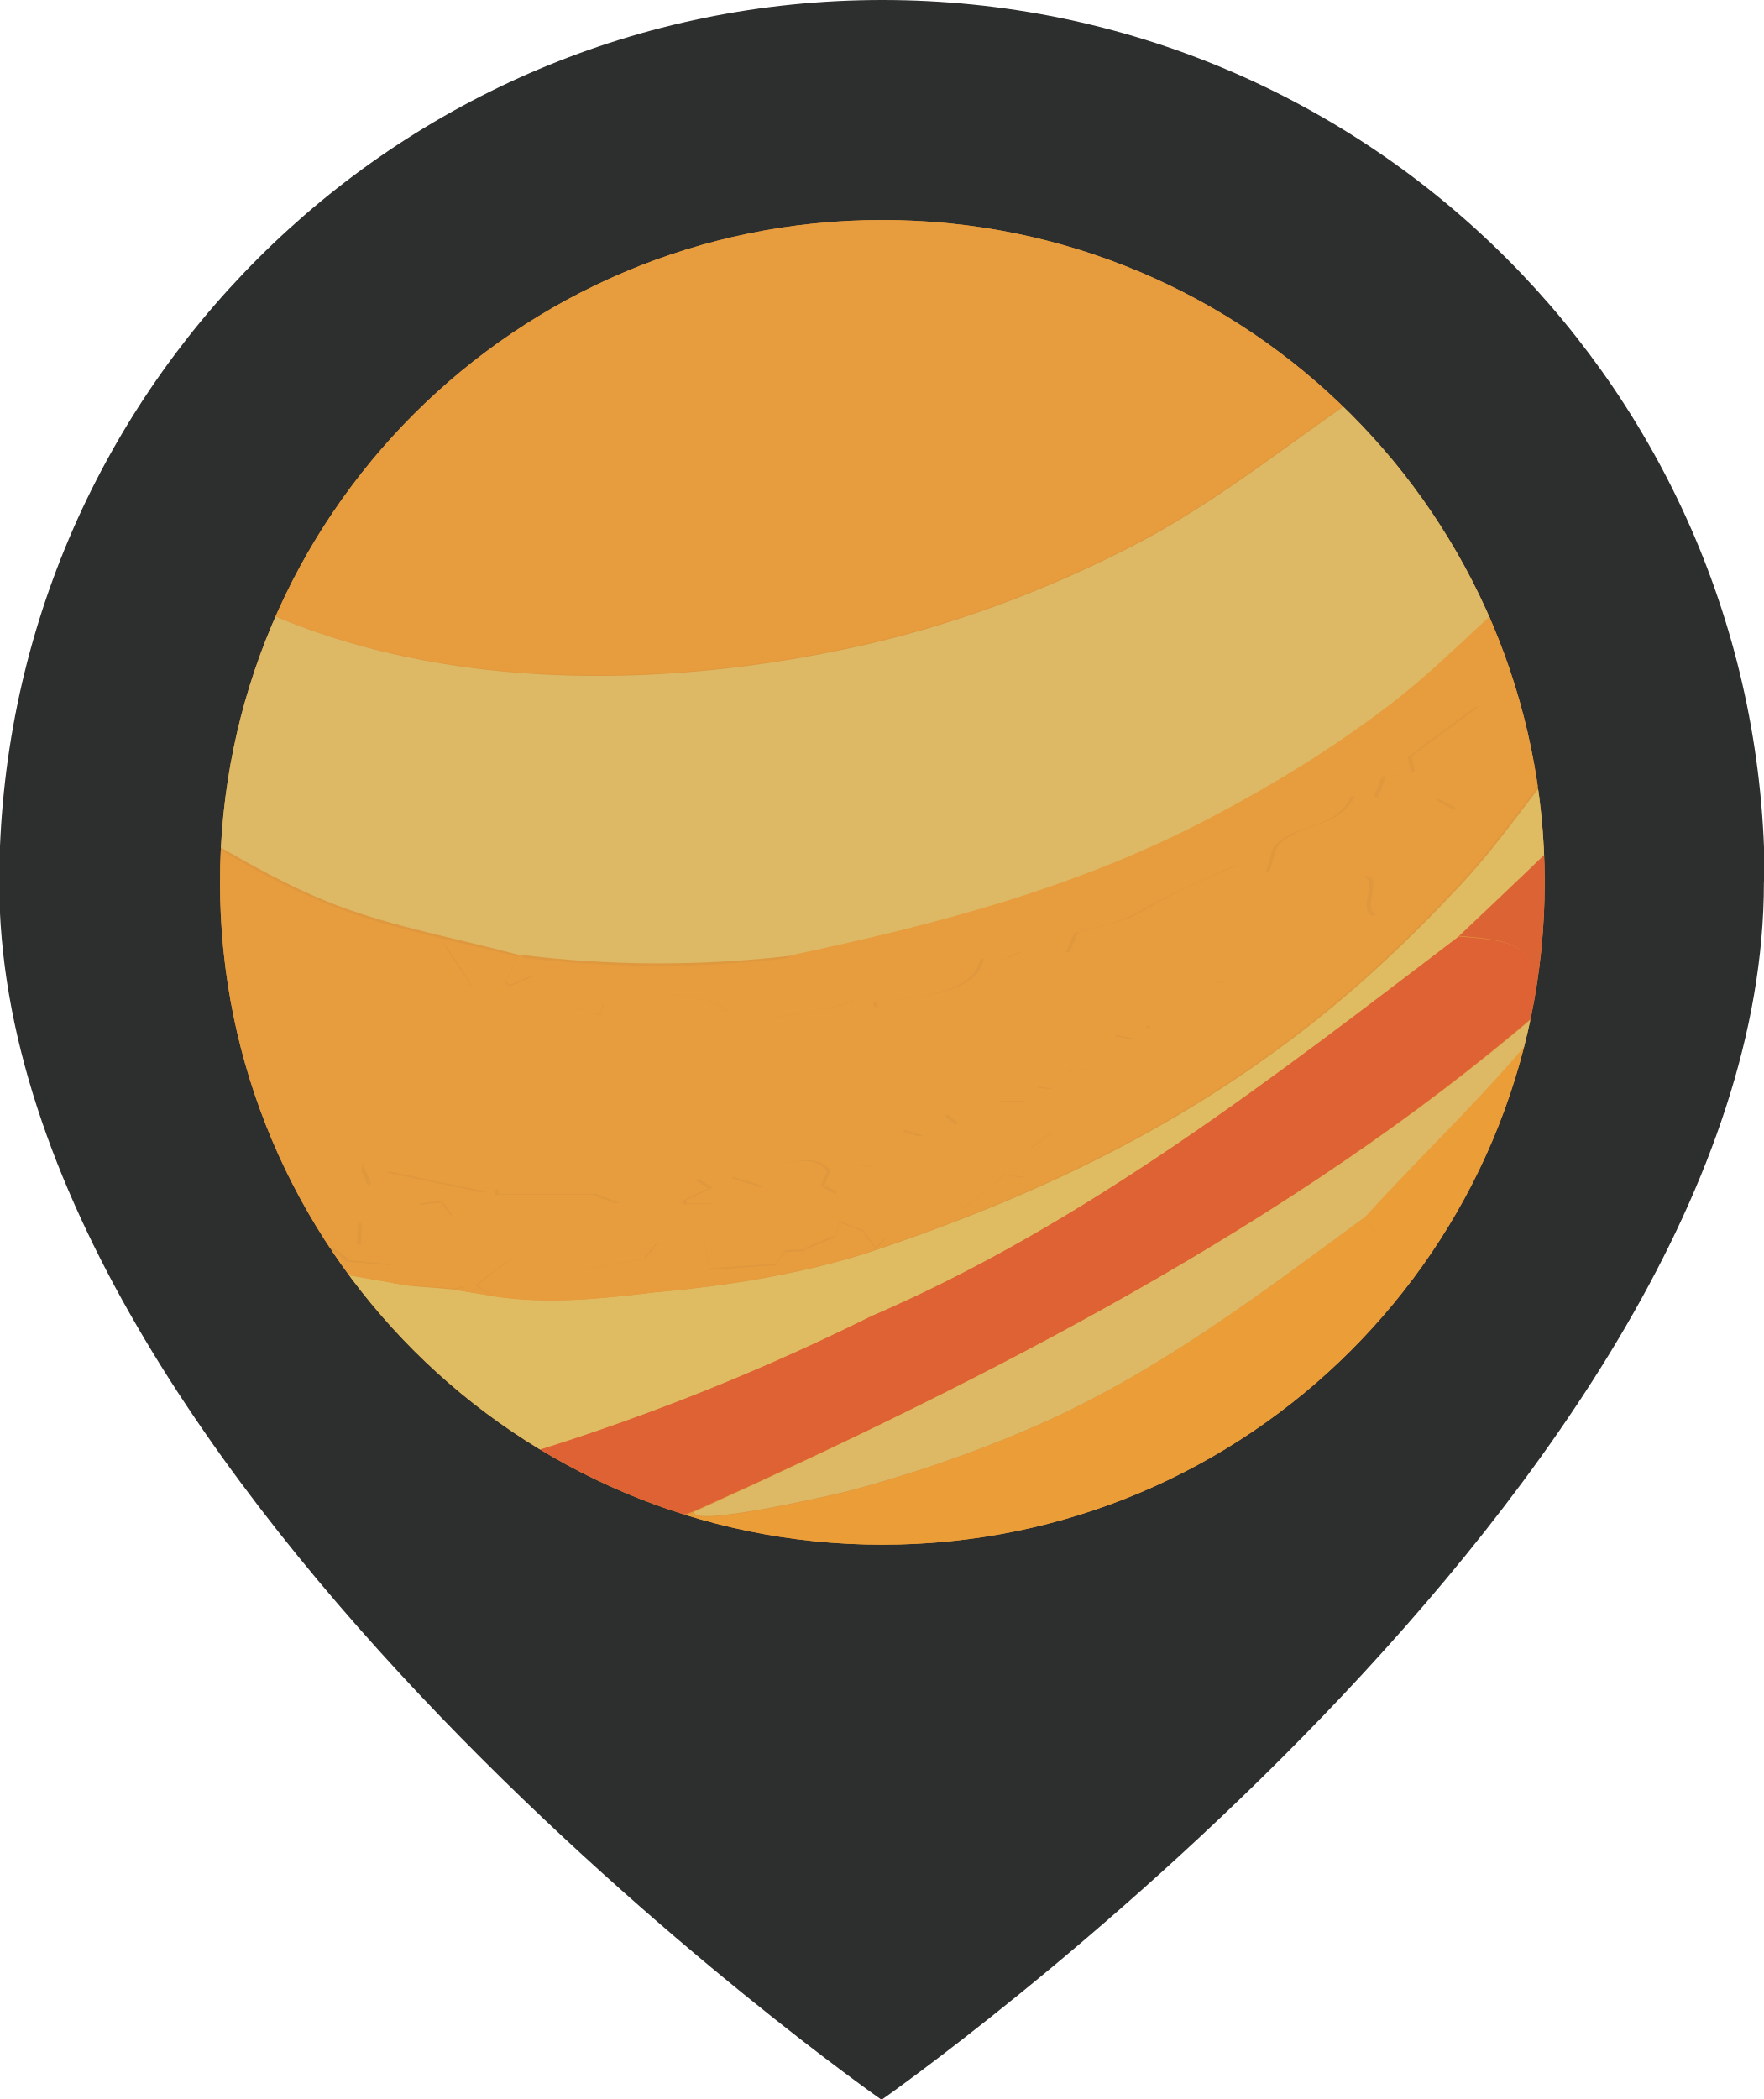
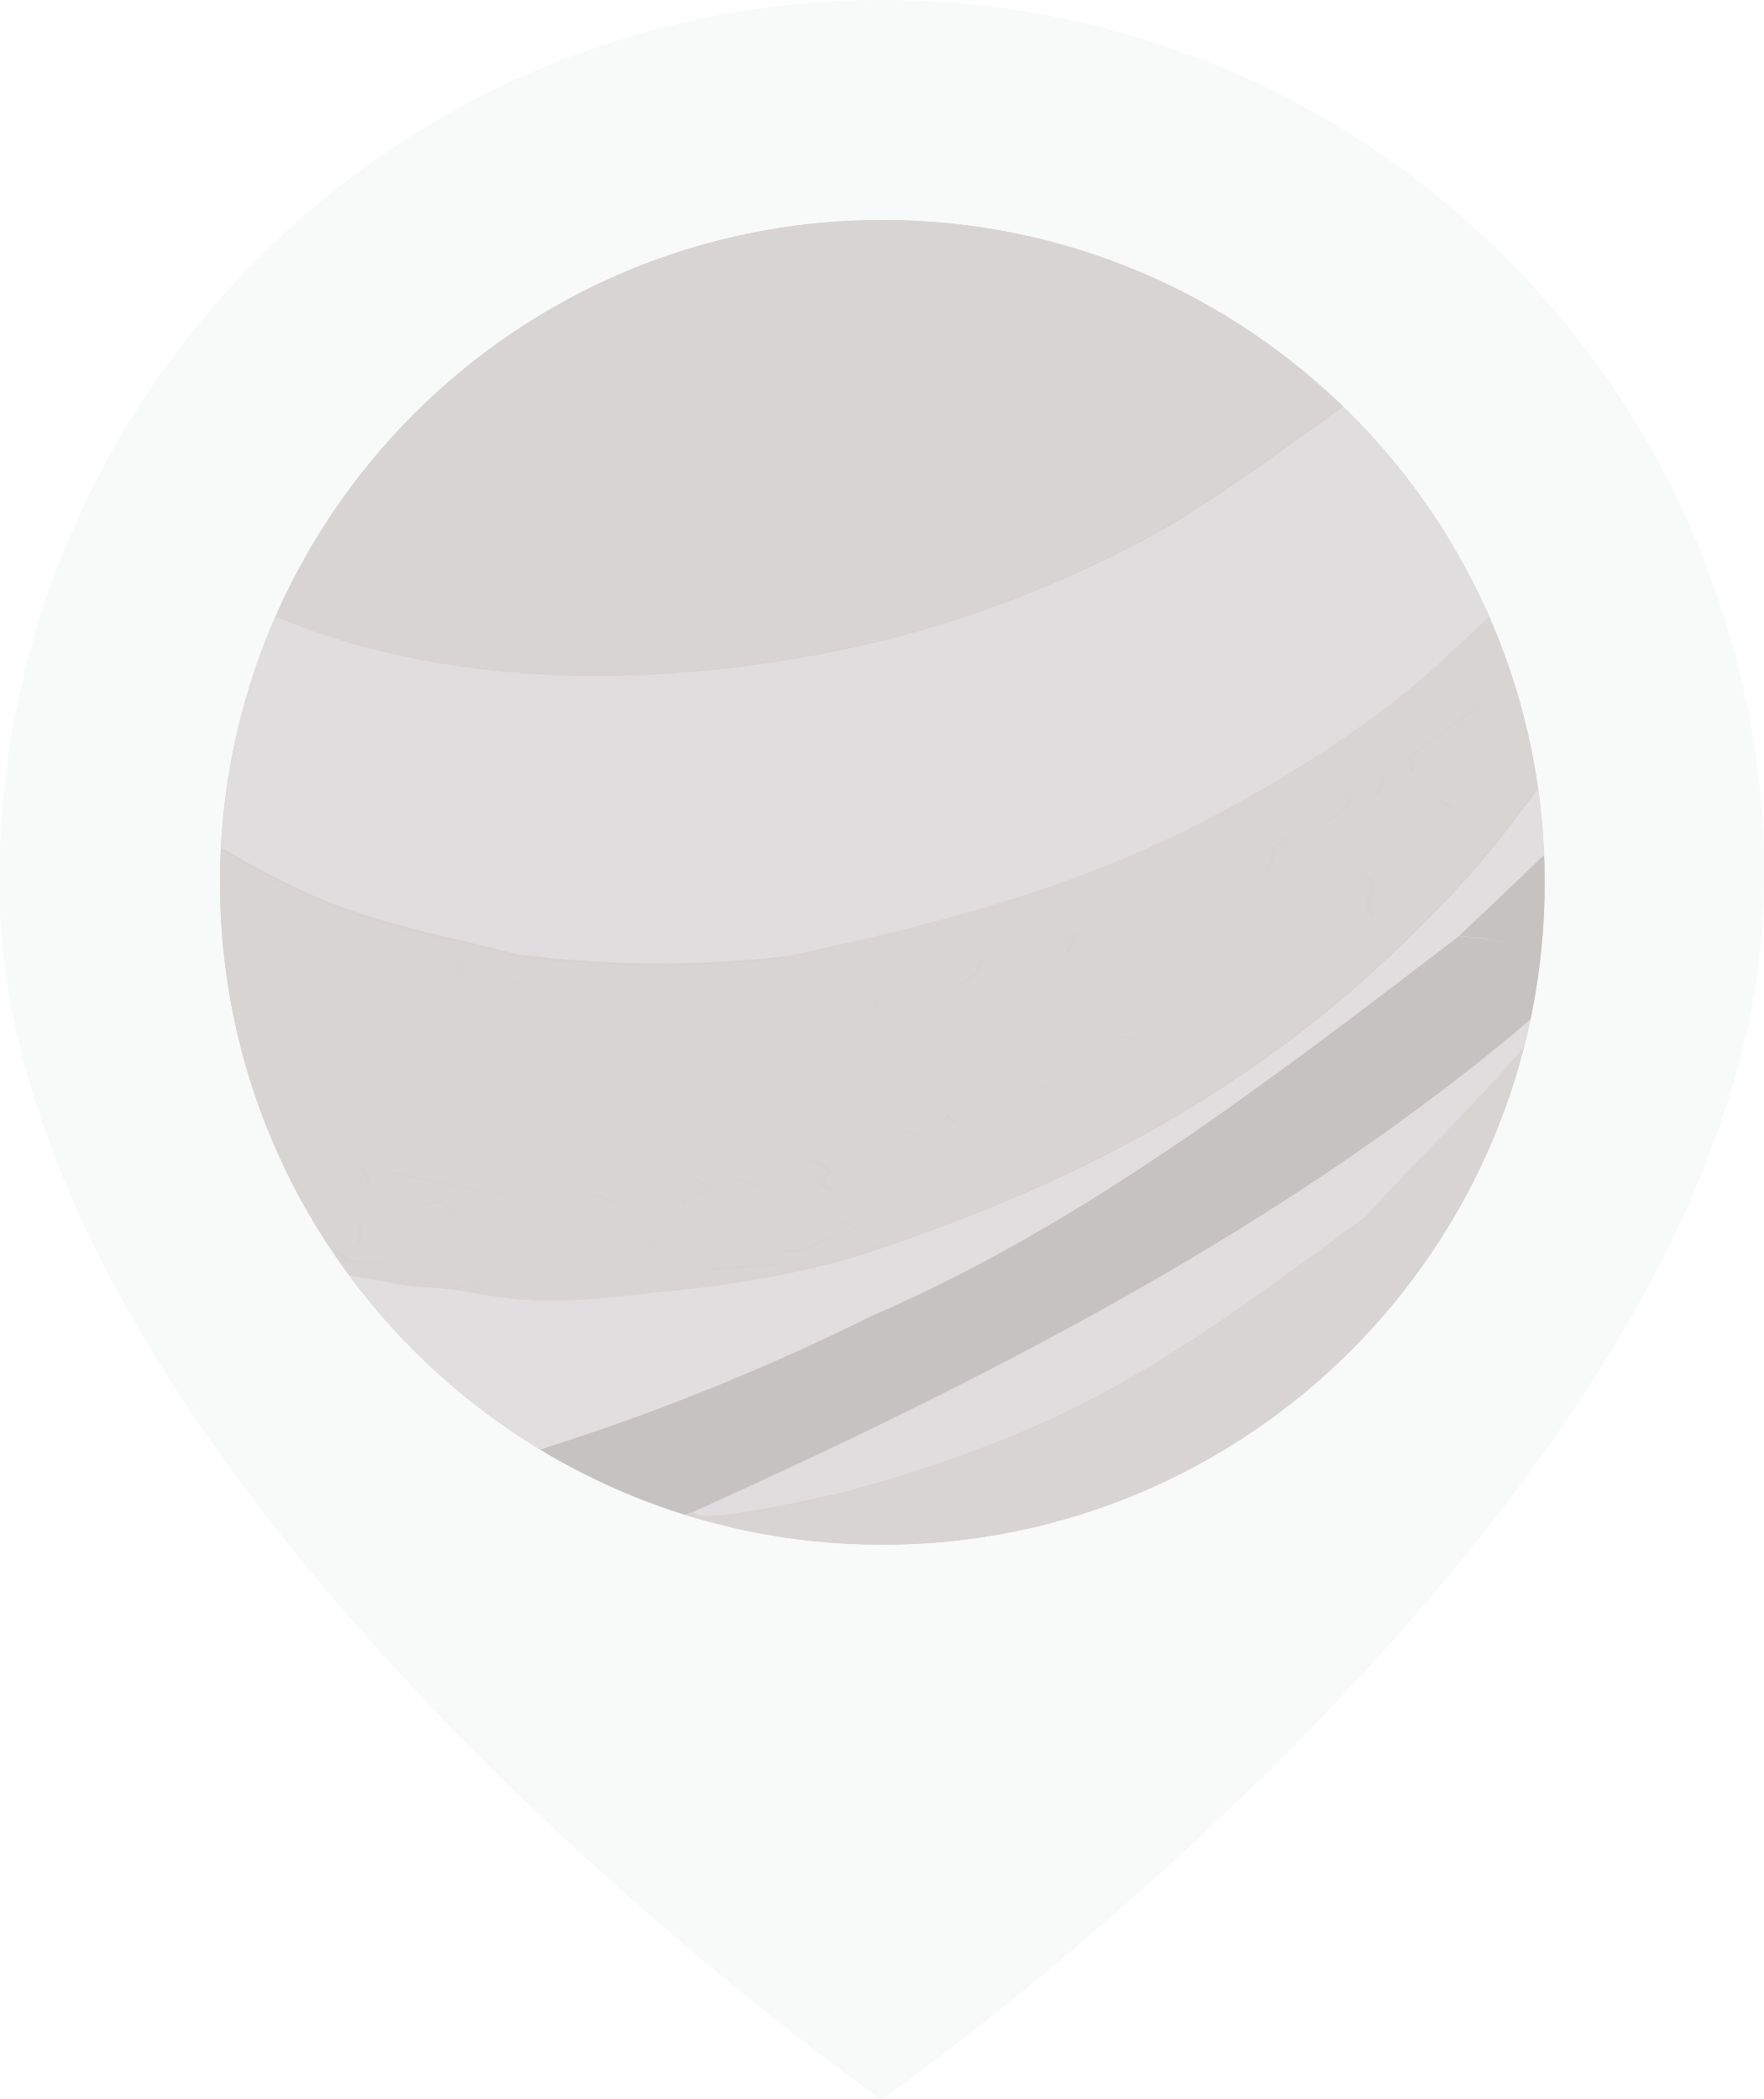
<svg xmlns="http://www.w3.org/2000/svg" id="_레이어_2" data-name="레이어 2" viewBox="0 0 22.53 26.81">
  <defs>
    <style>
      .cls-1 {
        clip-path: url(#clippath);
      }

      .cls-2 {
-         fill: #eb9d38;
+         fill: #f8f9f9;
      }

      .cls-3 {
-         fill: #e79c3d;
+         fill: #969494;
      }

      .cls-4 {
-         fill: #df983e;
+         fill: #e0dede;
      }

      .cls-5 {
-         fill: #de6233;
+         fill: #d7d4d3;
      }

      .cls-6 {
-         fill: #dfbc61;
+         fill: #c5c2c1;
      }

      .cls-7 {
-         fill: #dc6434;
+         fill: #dfdddd;
      }

      .cls-8 {
-         fill: #ddb965;
-       }
- 
-       .cls-9 {
-         fill: #11253a;
-       }
- 
-       .cls-10 {
-         fill: #2d2e2e;
+         fill: #d5d2d1;
      }
    </style>
    <clipPath id="clippath">
-       <circle class="cls-4" cx="11.27" cy="11.27" r="8.46" />
+       <circle class="cls-8" cx="11.27" cy="11.27" r="8.46" />
    </clipPath>
  </defs>
  <g id="_레이어_1-2" data-name="레이어 1">
    <g>
-       <path class="cls-10" d="m22.53,11.27c0,7.67-11.27,15.55-11.27,15.55,0,0-11.27-7.87-11.27-15.55C0,5.04,5.04,0,11.27,0s11.27,5.04,11.27,11.27Z" />
+       <path class="cls-2" d="m22.53,11.27c0,7.67-11.27,15.55-11.27,15.55,0,0-11.27-7.87-11.27-15.55C0,5.04,5.04,0,11.27,0s11.27,5.04,11.27,11.27Z" />
      <g>
-         <circle class="cls-4" cx="11.27" cy="11.27" r="8.46" />
+         <circle class="cls-8" cx="11.27" cy="11.27" r="8.46" />
        <g class="cls-1">
-           <path class="cls-3" d="m12.06,1.94c.32.04.65.08.97.13,0,0,0,.02-.01.03.3.06.6.12.9.19.03.02.07.04.1.05.54.25,1.07.5,1.61.74.21.1.43.18.64.27.56.44,1.11.88,1.67,1.31-1.15.71-2.16,1.6-3.36,2.24-1.19.63-2.51,1.12-3.83,1.39-2.59.54-5.6.52-7.98-.78.42-.94.96-1.81,1.67-2.56.22-.23.44-.45.66-.67.93-.66,1.81-1.34,2.88-1.74,1-.38,2.03-.54,3.09-.62.33,0,.65.01.98.02Z" />
-           <path class="cls-7" d="m16.27,3.35c-.21-.09-.43-.18-.64-.27-.54-.25-1.07-.5-1.61-.74.15-.03.3-.07.44-.1,1.63-.57,3.26-1.03,4.94-1.42.11-.02.23-.03.34-.05.29-.04.59-.07.88-.11.24-.02.49-.03.73-.05.44,0,.89,0,1.33,0l.34.05s.1,0,.15,0c.19.02.39.05.58.07.07,0,.14,0,.18,0,.18.07.34.12.5.18.34.16.69.32,1.04.49.65.72,1.13,1.47,1.03,2.48-.1,1.02-.68,1.97-1.09,2.89-.28.41-.55.82-.83,1.22-.23.29-.46.59-.69.88-.1.11-.19.22-.29.33-.85.85-1.7,1.7-2.55,2.55-.16.16-.33.33-.49.49-.13.08-.26.14-.39.23-.17.11-.32.24-.49.36-.1-.8-.31-.81-1.08-.88.56-.53,1.12-1.06,1.67-1.6.11-.11.17-.27.25-.4.52-.25.91-.89,1.26-1.35.39-.52.74-1.07,1.01-1.67.4-.88.72-1.96.18-2.86-.59-1-1.91-1.26-2.98-1.29-.68-.02-1.37.05-2.04.15-.53.08-1.24.11-1.69.4Z" />
-           <path class="cls-5" d="m18.61,11.96c.77.06.98.08,1.08.88-.02.03-.03.07-.05.1-3.14,2.7-7.02,4.67-10.77,6.36-.35.13-.7.25-1.04.38-.06.02-.09.1-.14.15-.13.03-.26.07-.4.1-.23.08-.45.17-.68.25-.08.03-.16.06-.25.09-.11.04-.23.07-.34.11-.08.03-.16.06-.25.09-.11.04-.23.07-.34.11l-1.03.29c-.15.04-.29.07-.44.11-.12.03-.24.06-.35.08-.45.09-.89.18-1.34.26-.13.02-.27.02-.41.04-.31.02-.46-.52-.55-.76-.16-.43-.17-.75.22-1.06.3-.03.85.01,1.11-.13.51-.07,1.03-.12,1.54-.22.57-.11,1.13-.26,1.69-.39,1.8-.49,3.57-1.17,5.24-2,2.74-1.18,5.14-3.05,7.49-4.84Z" />
-           <path class="cls-2" d="m20.56,12.26c-.13.08-.26.14-.39.23-.17.11-.32.24-.49.36-.02.03-.03.07-.05.1.04.02.09.04.13.06-.72.92-1.55,1.68-2.33,2.54.07.1.14.2.2.3.13.19.27.36.43.54-.16-.17-.3-.35-.43-.54-.07-.1-.13-.19-.2-.3-1.39,1.02-2.71,2.03-4.3,2.71-.74.32-1.51.58-2.29.79-.24.06-2.03.47-1.98.27-.35.13-.7.25-1.04.38-.06.02-.09.1-.14.15.02.02.04.03.05.05.11.05.23.1.34.16.28.08.56.15.83.23.08.02.16.04.24.06.21.05.42.1.64.14.28.03.55.07.83.1.19.01.38.05.57.04.37-.02.73-.06,1.09-.09l.48-.06c.15-.03.3-.06.45-.08l2.04-.7c.22-.11.43-.22.65-.33.19-.12.38-.24.57-.36.59-.51,1.18-1.01,1.77-1.52,0,0,0,0,0,0,.24-.32.47-.64.71-.97.45-.61.78-1.29,1.06-2,.03-.07.06-.15.1-.22.03-.09.06-.19.09-.28.12-.47.24-.95.36-1.42,0-.11,0-.22,0-.33Z" />
-           <path class="cls-9" d="m21.05,11.76c.85-.85,1.7-1.7,2.55-2.55.03.08.06.16.09.24.13-.01.24-.02.35-.03.02.02.03.04.05.05-.24.31-.56.56-.87.81-.41.34-.73.69-1.07,1.09,0,0,0,0,0,0-.31.36-.62.72-.93,1.08-.31-.06,0-.4.07-.52-.1-.07-.17-.12-.24-.17Z" />
-           <path class="cls-9" d="m16.49,19c.59-.51,1.18-1.01,1.77-1.52.09.17.18.34.26.49-.23.41-.75.53-.88,1.02-.05-.03-.1-.07-.13-.09-.11.05-.21.09-.37.15-.05.14-.13.33-.2.52-.02,0-.05,0-.07,0-.11-.24-.19-.39-.38-.57Z" />
-           <path class="cls-9" d="m18.97,16.52c.45-.62.78-1.29,1.06-2,.03-.07.06-.15.1-.22.08.1.16.19.24.3-.15.11-.25.19-.36.28.06.09.11.15.17.23-.12.06-.24.12-.35.18.03.11.05.2.07.29-.09.04-.15.08-.21.11.02.1.04.19.06.29-.09.04-.16.06-.24.09.04.07.07.13.1.2.06-.02.11-.04.16-.05,0,.02.02.04.02.06-.23.11-.47.21-.73.33.03.06.08.14.14.24.07-.08.12-.12.16-.17.02.01.05.03.07.04-.06.11-.11.22-.16.32-.1-.01-.17-.02-.27-.03v.32s-.02,0-.03-.01c-.26.54-.3.57-.7.17.24-.32.47-.64.71-.97Z" />
-           <path class="cls-9" d="m24.44,10.5c-.18.24-.65.58-.62.91-.1.01-.19.02-.27.03-.43.52-.93.92-1.39,1.4-.34.36-.25,1.14-.6,1.37-.13-.75.3-1.59,1.01-1.94,0-.05,0-.1,0-.14.63-.53,1.19-1.22,1.89-1.64Z" />
-           <path class="cls-9" d="m20.21,14.01c.12-.47.24-.95.36-1.42.07.21.16.41.24.62-.13.14-.22.24-.32.35,0,.06,0,.13-.01.2.05.06.1.11.16.18-.03.06-.05.12-.08.19-.13-.04-.23-.08-.34-.11Z" />
-           <path class="cls-9" d="m21.55,14.21s.06.04.08.05c-.06.21-.12.42-.18.63-.04,0-.08,0-.11.01.01-.25-.12-.55.21-.7Z" />
-           <path class="cls-9" d="m21.35,15c0,.3-.18.53-.29.78-.15-.19.1-.66.29-.78Z" />
-           <path class="cls-8" d="m2.22,9.19c.19-.56.37-1.11.56-1.67,2.38,1.3,5.39,1.32,7.98.78,1.32-.27,2.64-.76,3.83-1.39,1.2-.64,2.21-1.53,3.36-2.24.06.05.12.1.18.16.69.72,1.22,1.54,1.64,2.43-.69.58-1.29,1.24-2.02,1.78-.7.53-1.45.99-2.23,1.4-1.71.9-3.48,1.36-5.36,1.76-1.16.14-2.32.14-3.47,0-.02,0-.03,0-.05,0-.78-.21-1.57-.35-2.32-.63-.79-.3-1.5-.75-2.23-1.17.03-.23.05-.46.08-.69.02-.17.04-.35.07-.52Z" />
-           <path class="cls-9" d="m19.76,7.26c-.42-.89-.96-1.72-1.64-2.43-.06-.06-.12-.11-.18-.16-.56-.44-1.11-.88-1.67-1.31.46-.29,1.16-.32,1.69-.4.67-.11,1.36-.17,2.04-.15,1.07.03,2.39.29,2.98,1.29.53.9.22,1.97-.18,2.86-.27.59-.62,1.15-1.01,1.67-.34.45-.74,1.1-1.26,1.35-.05-.26-.09-.52-.14-.78-.21-.64-.43-1.28-.64-1.91Z" />
-           <path class="cls-9" d="m2.66,19.41c-1.34.02-3.11-.02-3.85-1.35-.75-1.36.2-2.87.86-4.04.05-.07.11-.14.16-.21.56-.66,1.13-1.33,1.69-1.99.08.02.16.05.23.07.05.2-.07.47.27.47l.23,1.03c.15.76.42,1.47.8,2.15.09.16.19.33.28.49.02.04.03.09.06.13.67,1.04,1.47,1.95,2.5,2.65-.56.13-1.12.28-1.69.39-.51.1-1.02.15-1.54.22Z" />
-           <path class="cls-6" d="m20.39,9.17c-.62.67-1.1,1.45-1.72,2.12-.67.72-1.39,1.4-2.18,1.99-1.67,1.26-3.49,2.09-5.46,2.74-.88.27-1.78.41-2.69.49-.67.08-1.33.15-2.01.05-.18-.03-.36-.06-.54-.09-.2-.02-.39-.03-.59-.05-.44-.08-.88-.15-1.32-.24-.19-.04-.37-.1-.55-.15.02.04.03.09.06.13.67,1.04,1.47,1.95,2.5,2.65,1.8-.49,3.57-1.17,5.24-2,2.74-1.18,5.14-3.05,7.49-4.84.56-.53,1.12-1.06,1.67-1.6.11-.11.17-.27.25-.4-.05-.26-.09-.52-.14-.78Z" />
-           <path class="cls-8" d="m19.64,12.94s.09.04.13.06c-.72.92-1.55,1.68-2.33,2.54-1.39,1.02-2.71,2.03-4.3,2.71-.74.32-1.51.58-2.29.79-.24.06-2.03.47-1.98.27,3.74-1.7,7.63-3.67,10.77-6.36Z" />
-           <path class="cls-3" d="m6.33,16.56c-.18-.03-.36-.06-.54-.09.05,0,.09-.02.14-.03,0-.09.02-.17.03-.27-.1-.03-.19-.05-.24-.06-.23.08-.34.13-.51.31-.44-.08-.88-.15-1.32-.24-.19-.04-.37-.1-.55-.15-.09-.16-.19-.33-.28-.49.22.14.42.3.63.46.31-.12.54-.09.72.11.18.02.34.03.57.05-.15-.22-.26-.37-.4-.58-.01.16-.02.24-.02.32-.03,0-.06,0-.09,0,.03-.32.07-.65.11-1.03.05.12.08.18.12.28.1-.09.18-.15.21-.18.43.09.82.17,1.25.26.02,0,.09-.02.16-.03,0,.02,0,.04,0,.06h1.25c.07.03.16.06.29.11.3-.09.64-.19,1.02-.3.02.01.08.05.17.11-.14.06-.24.11-.34.16,0,.01,0,.02.01.04h.36c.09-.13.17-.24.23-.34.18.05.29.09.42.13,0-.1,0-.16.01-.22.41-.17.74-.16.82.02-.02.05-.05.11-.08.18.06.03.12.06.19.1.09-.12.18-.24.27-.36h.18c.14-.17.27-.31.38-.45.12.04.19.06.26.08.1-.1.19-.19.29-.28.05.04.1.08.15.13.17-.1.33-.19.52-.3h.35c.06-.07.11-.14.15-.18.1.01.16.02.2.02.07-.09.12-.16.16-.22.1-.01.18-.02.28-.03.04-.09.09-.18.14-.29.06-.04.14-.09.21-.14.08.02.16.03.25.05.05-.06.11-.12.16-.18,0,.01.01.03.02.04.22-.08.45-.17.65-.24.05-.12.09-.22.13-.32.09-.02.16-.03.21-.04.18-.12.33-.23.49-.33,0,0,.02.01.02.02.16-.14.32-.28.48-.42,0,0-.02-.02-.02-.03.09-.05.19-.11.28-.16-.06-.08-.1-.13-.15-.19.21-.07.4-.14.66-.23.26.02-.09.43.16.5.2-.26.39-.5.57-.75,0,0,0,0,.01.01.09-.15.17-.29.26-.44-.02-.09-.05-.19-.09-.32.1.05.17.09.28.15.05-.17.1-.32.15-.49.05-.02.11-.06.13-.07.1-.15.18-.27.28-.43-.08-.1-.17-.21-.28-.34-.31.23-.59.43-.88.65.01.05.03.11.04.2-.12.02-.25.04-.37.05-.04.09-.07.17-.1.27-.1,0-.2-.01-.29-.02-.2.44-.74.33-1,.66-.03.11-.06.22-.1.33-.13-.04-.23-.07-.38-.11-.39.18-.79.34-1.17.56-.32.19-.55.21-.89.31-.04.09-.07.18-.11.25-.15.02-.28.04-.43.06-.05-.02-.11-.05-.16-.07-.21.1-.28.12-.5.08-.08.51-.97.48-1.36.57,0,.02,0,.04,0,.07-.09-.03-.18-.07-.27-.1-.36.15-.8.17-1.18.25-.07-.05-.14-.1-.22-.16.07-.29.38-.16.53-.31-.02-.06-.04-.13-.08-.24.05-.04.11-.08.17-.12,1.88-.4,3.65-.86,5.36-1.76.78-.41,1.53-.87,2.23-1.4.72-.54,1.32-1.21,2.02-1.78.21.64.43,1.28.64,1.91-.62.67-1.1,1.45-1.72,2.12-.67.72-1.39,1.4-2.18,1.99-1.67,1.26-3.49,2.09-5.46,2.74-.88.27-1.78.41-2.69.49.09-.03.18-.05.27-.08.09-.18.18-.36.27-.54h-.48c-.06.08-.12.15-.15.19-.3.05-.58.1-.76.13-.37-.04-.65-.06-.99-.1-.11.09-.25.19-.4.31.12.07.18.1.24.14Zm4.98-.75c-.23-.36-.5-.56-.89-.29-.02.07-.04.13-.06.21-.12-.04-.22-.07-.34-.1-.04.08-.07.15-.1.22-.06-.04-.11-.08-.16-.11-.08.05-.14.1-.21.15-.18-.01-.36-.02-.56-.04.03.14.05.24.07.37.29-.02.57-.04.85-.06.04-.06.08-.12.12-.17.09,0,.17,0,.25-.01,0,0,0-.02,0-.02.12-.05.25-.1.39-.16,0-.04.03-.11.05-.19.12.05.22.08.3.12.06.08.1.14.16.22.06-.05.1-.09.13-.12Zm1-.37c.17-.14.33-.28.52-.43.04,0,.11.02.23.03.04-.13.07-.26.11-.37.08-.06.15-.12.27-.21-.31-.05-1.21.57-1.25.8.02.04.06.08.12.18Zm-6.55.08c.04-.1.07-.19.1-.27-.26-.07-.37-.05-.5.14.09-.01.17-.02.28-.03.03.04.07.1.12.17Z" />
-           <path class="cls-3" d="m10.15,12.21c-.06.04-.12.08-.17.12.04.12.06.18.08.24-.14.15-.45.03-.53.31.08.06.15.11.22.16h-.93c-.19.09-.4.26-.65.08-1.13.06-2.21-.27-3.3-.53,0,.02,0,.03-.01.05-.28-.15-.57-.31-.85-.46v.06c-.35-.08-.69-.16-1.03-.24-.07.05-.17.12-.3.22-.1-.28-.18-.51-.27-.78-.13-.06-.28-.12-.44-.19.03-.28.06-.55.09-.83.73.42,1.44.87,2.23,1.17.75.29,1.55.43,2.32.63-.05.11-.11.22-.16.34.02.01.04.02.06.04.09-.04.19-.08.3-.13-.06-.1-.1-.17-.15-.24,1.16.14,2.32.14,3.47,0Zm-.85.7c-.34-.27-1.01-.26-1.24,0h1.24Zm-3.27-.32c-.13-.2-.23-.36-.37-.56-.15.31.02.51.37.56Zm1.64.37s.02-.09.04-.13c-.11-.03-.22-.05-.34-.08-.01.04-.02.08-.03.12.11.03.22.06.33.1Z" />
-           <path class="cls-3" d="m6.67,12.21c.04.07.09.15.15.24-.12.05-.21.09-.3.13-.02-.01-.04-.02-.06-.04.05-.11.11-.22.16-.34.02,0,.03,0,.05,0Z" />
-           <path class="cls-3" d="m1.98,11.23c.16.07.31.14.44.19.09.27.17.5.27.78.13-.09.23-.17.3-.22.34.08.68.16,1.02.24v-.06c.29.15.58.31.86.46,0-.02,0-.03.01-.05,1.09.26,2.17.59,3.3.53.25.18.47.01.65-.08h.93c.38-.07.82-.1,1.18-.25.09.03.18.07.27.1,0-.02,0-.04,0-.07.39-.08,1.28-.06,1.36-.57.23.04.29.02.5-.08.05.02.11.05.16.07.15-.02.28-.04.43-.06.03-.07.07-.16.11-.25.33-.1.56-.11.89-.31.37-.23.77-.38,1.17-.56.15.04.25.07.38.11.03-.11.07-.23.1-.33.26-.33.8-.22,1-.66.09,0,.19.01.29.02.04-.09.07-.17.1-.27.12,0,.25-.03.37-.05-.02-.08-.03-.15-.04-.2.29-.22.57-.42.88-.65.11.13.2.24.28.34-.1.16-.18.28-.28.43-.02.01-.09.04-.13.07-.05.17-.1.32-.15.49-.1-.06-.17-.09-.28-.15.03.13.06.22.09.32-.09.15-.18.3-.26.44,0,0,0,0-.01-.01-.19.24-.37.49-.57.75-.24-.07.1-.48-.16-.5-.26.09-.45.16-.66.23.05.06.09.11.15.19-.09.06-.19.11-.28.16,0,0,.02.02.02.03-.16.14-.32.28-.48.42,0,0-.02-.01-.02-.02-.15.1-.31.21-.49.33-.05,0-.13.02-.21.04-.04.1-.08.2-.13.32-.21.08-.43.16-.65.24,0-.01-.01-.03-.02-.04-.05.06-.1.12-.16.18-.08-.02-.16-.03-.25-.05-.08.05-.15.1-.21.14-.05.11-.1.2-.14.29-.1.01-.18.02-.28.03-.04.06-.09.13-.16.22-.04,0-.1-.01-.2-.02-.03.04-.09.1-.15.18h-.35c-.19.11-.35.2-.52.3-.06-.05-.1-.09-.15-.13-.1.1-.19.19-.29.28-.06-.02-.14-.04-.26-.08-.12.14-.24.28-.38.45h-.18c-.09.13-.18.24-.27.36-.07-.04-.13-.07-.19-.1.03-.07.05-.13.08-.18-.09-.18-.42-.19-.82-.02,0,.05,0,.11-.01.22-.13-.04-.25-.08-.42-.13-.07.1-.14.21-.23.34h-.36s0-.02-.01-.04c.1-.05.2-.09.34-.16-.1-.06-.16-.1-.17-.11-.38.11-.72.21-1.02.3-.14-.05-.22-.08-.29-.11h-1.25s0-.04,0-.06c-.07.02-.14.03-.16.03-.44-.09-.82-.17-1.25-.26-.03.03-.11.09-.21.18-.04-.1-.07-.16-.12-.28-.04.38-.08.7-.11,1.03.03,0,.06,0,.09,0,0-.08.01-.16.02-.32.15.21.25.36.4.58-.24-.02-.39-.04-.57-.05-.17-.2-.41-.24-.72-.11-.21-.16-.41-.32-.63-.46-.38-.67-.65-1.39-.8-2.15.07-.03.14-.06.23-.1-.06-.15-.1-.26-.15-.39.08-.05.14-.09.21-.13-.03-.26-.05-.51-.08-.77-.19.05-.31.08-.43.12-.02-.21-.04-.42-.06-.63,0-.08,0-.17.01-.25Z" />
-           <path class="cls-3" d="m6.33,16.56c-.06-.03-.12-.07-.24-.14.15-.12.29-.23.4-.31.34.03.62.06.99.1.18-.03.45-.08.76-.13.03-.04.09-.11.15-.19h.48c-.09.18-.18.36-.27.54-.09.03-.18.05-.27.08-.67.08-1.33.15-2.01.05Z" />
-           <path class="cls-3" d="m5.21,16.41c.17-.17.28-.23.51-.31.05.01.14.04.24.06,0,.1-.02.17-.03.27-.05,0-.09.02-.14.03-.2-.02-.39-.03-.59-.05Z" />
-           <path class="cls-3" d="m11.31,15.81s-.07.07-.13.12c-.05-.08-.1-.14-.16-.22-.08-.03-.19-.07-.3-.12-.02.08-.04.15-.05.19-.15.06-.27.11-.39.16,0,0,0,.02,0,.02-.08,0-.16,0-.25.01-.04.05-.08.11-.12.17-.27.02-.55.04-.85.06-.02-.13-.04-.23-.07-.37.2.01.37.02.56.04.07-.05.13-.09.21-.15.05.03.1.07.16.11.03-.07.06-.13.1-.22.12.04.22.07.34.1.02-.08.04-.15.06-.21.4-.27.66-.08.89.29Z" />
-           <path class="cls-3" d="m12.31,15.43c-.07-.1-.1-.14-.12-.18.03-.23.93-.85,1.25-.8-.12.09-.19.15-.27.21-.03.11-.07.24-.11.37-.11-.01-.19-.02-.23-.03-.18.15-.34.29-.52.43Z" />
-           <path class="cls-3" d="m5.77,15.51c-.05-.07-.09-.13-.12-.17-.12.01-.19.02-.28.03.13-.18.24-.21.5-.14-.03.09-.06.17-.1.27Z" />
-           <path class="cls-3" d="m9.29,12.91h-1.24c.23-.26.9-.27,1.24,0Z" />
-           <path class="cls-3" d="m6.02,12.59c-.35-.05-.51-.26-.37-.56.13.2.23.36.37.56Z" />
-           <path class="cls-3" d="m7.66,12.96c-.11-.03-.22-.06-.33-.1.01-.04.02-.08.03-.12.11.03.22.05.34.08-.01.04-.02.09-.04.13Z" />
+           <path class="cls-5" d="m12.06,1.94c.32.04.65.08.97.13,0,0,0,.02-.01.03.3.06.6.12.9.19.03.02.07.04.1.05.54.25,1.07.5,1.61.74.21.1.43.18.64.27.56.44,1.11.88,1.67,1.31-1.15.71-2.16,1.6-3.36,2.24-1.19.63-2.51,1.12-3.83,1.39-2.59.54-5.6.52-7.98-.78.42-.94.96-1.81,1.67-2.56.22-.23.44-.45.66-.67.93-.66,1.81-1.34,2.88-1.74,1-.38,2.03-.54,3.09-.62.33,0,.65.01.98.02Z" />
+           <path class="cls-6" d="m16.27,3.35c-.21-.09-.43-.18-.64-.27-.54-.25-1.07-.5-1.61-.74.15-.03.3-.07.44-.1,1.63-.57,3.26-1.03,4.94-1.42.11-.02.23-.03.34-.05.29-.04.59-.07.88-.11.24-.02.49-.03.73-.05.44,0,.89,0,1.33,0l.34.05s.1,0,.15,0c.19.02.39.05.58.07.07,0,.14,0,.18,0,.18.07.34.12.5.18.34.16.69.32,1.04.49.65.72,1.13,1.47,1.03,2.48-.1,1.02-.68,1.97-1.09,2.89-.28.41-.55.82-.83,1.22-.23.29-.46.59-.69.88-.1.11-.19.22-.29.33-.85.85-1.7,1.7-2.55,2.55-.16.16-.33.33-.49.49-.13.08-.26.14-.39.23-.17.11-.32.24-.49.36-.1-.8-.31-.81-1.08-.88.56-.53,1.12-1.06,1.67-1.6.11-.11.17-.27.25-.4.52-.25.91-.89,1.26-1.35.39-.52.74-1.07,1.01-1.67.4-.88.72-1.96.18-2.86-.59-1-1.91-1.26-2.98-1.29-.68-.02-1.37.05-2.04.15-.53.08-1.24.11-1.69.4Z" />
+           <path class="cls-6" d="m18.61,11.96c.77.06.98.08,1.08.88-.02.03-.03.07-.05.1-3.14,2.7-7.02,4.67-10.77,6.36-.35.13-.7.25-1.04.38-.06.02-.09.1-.14.15-.13.03-.26.07-.4.1-.23.08-.45.17-.68.25-.08.03-.16.06-.25.09-.11.04-.23.07-.34.11-.08.03-.16.06-.25.09-.11.04-.23.07-.34.11l-1.03.29c-.15.04-.29.07-.44.11-.12.03-.24.06-.35.08-.45.09-.89.18-1.34.26-.13.02-.27.02-.41.04-.31.02-.46-.52-.55-.76-.16-.43-.17-.75.22-1.06.3-.03.85.01,1.11-.13.51-.07,1.03-.12,1.54-.22.57-.11,1.13-.26,1.69-.39,1.8-.49,3.57-1.17,5.24-2,2.74-1.18,5.14-3.05,7.49-4.84Z" />
+           <path class="cls-5" d="m20.56,12.26c-.13.08-.26.14-.39.23-.17.11-.32.24-.49.36-.02.03-.03.07-.05.1.04.02.09.04.13.06-.72.92-1.55,1.68-2.33,2.54.07.1.14.2.2.3.13.19.27.36.43.54-.16-.17-.3-.35-.43-.54-.07-.1-.13-.19-.2-.3-1.39,1.02-2.71,2.03-4.3,2.71-.74.32-1.51.58-2.29.79-.24.06-2.03.47-1.98.27-.35.13-.7.25-1.04.38-.06.02-.09.1-.14.15.02.02.04.03.05.05.11.05.23.1.34.16.28.08.56.15.83.23.08.02.16.04.24.06.21.05.42.1.64.14.28.03.55.07.83.1.19.01.38.05.57.04.37-.02.73-.06,1.09-.09l.48-.06c.15-.03.3-.06.45-.08l2.04-.7c.22-.11.43-.22.65-.33.19-.12.38-.24.57-.36.59-.51,1.18-1.01,1.77-1.52,0,0,0,0,0,0,.24-.32.47-.64.71-.97.45-.61.78-1.29,1.06-2,.03-.07.06-.15.1-.22.03-.09.06-.19.09-.28.12-.47.24-.95.36-1.42,0-.11,0-.22,0-.33Z" />
+           <path class="cls-3" d="m21.05,11.76c.85-.85,1.7-1.7,2.55-2.55.03.08.06.16.09.24.13-.01.24-.02.35-.03.02.02.03.04.05.05-.24.31-.56.56-.87.81-.41.34-.73.69-1.07,1.09,0,0,0,0,0,0-.31.36-.62.72-.93,1.08-.31-.06,0-.4.07-.52-.1-.07-.17-.12-.24-.17Z" />
+           <path class="cls-3" d="m16.49,19c.59-.51,1.18-1.01,1.77-1.52.09.17.18.34.26.49-.23.41-.75.53-.88,1.02-.05-.03-.1-.07-.13-.09-.11.05-.21.09-.37.15-.05.14-.13.33-.2.52-.02,0-.05,0-.07,0-.11-.24-.19-.39-.38-.57Z" />
+           <path class="cls-3" d="m18.97,16.52c.45-.62.78-1.29,1.06-2,.03-.07.06-.15.1-.22.08.1.16.19.24.3-.15.11-.25.19-.36.28.06.09.11.15.17.23-.12.06-.24.12-.35.18.03.11.05.2.07.29-.09.04-.15.08-.21.11.02.1.04.19.06.29-.09.04-.16.06-.24.09.04.07.07.13.1.2.06-.02.11-.04.16-.05,0,.02.02.04.02.06-.23.11-.47.21-.73.33.03.06.08.14.14.24.07-.08.12-.12.16-.17.02.01.05.03.07.04-.06.11-.11.22-.16.32-.1-.01-.17-.02-.27-.03v.32s-.02,0-.03-.01c-.26.54-.3.57-.7.17.24-.32.47-.64.71-.97Z" />
+           <path class="cls-3" d="m24.44,10.5c-.18.24-.65.58-.62.91-.1.01-.19.02-.27.03-.43.52-.93.92-1.39,1.4-.34.36-.25,1.14-.6,1.37-.13-.75.3-1.59,1.01-1.94,0-.05,0-.1,0-.14.63-.53,1.19-1.22,1.89-1.64Z" />
+           <path class="cls-3" d="m20.21,14.01c.12-.47.24-.95.36-1.42.07.21.16.41.24.62-.13.14-.22.24-.32.35,0,.06,0,.13-.01.2.05.06.1.11.16.18-.03.06-.05.12-.08.19-.13-.04-.23-.08-.34-.11Z" />
+           <path class="cls-3" d="m21.55,14.21s.06.04.08.05c-.06.21-.12.42-.18.63-.04,0-.08,0-.11.01.01-.25-.12-.55.21-.7Z" />
+           <path class="cls-3" d="m21.35,15c0,.3-.18.53-.29.78-.15-.19.1-.66.29-.78Z" />
+           <path class="cls-7" d="m2.22,9.19c.19-.56.37-1.11.56-1.67,2.38,1.3,5.39,1.32,7.98.78,1.32-.27,2.64-.76,3.83-1.39,1.2-.64,2.21-1.53,3.36-2.24.06.05.12.1.18.16.69.72,1.22,1.54,1.64,2.43-.69.58-1.29,1.24-2.02,1.78-.7.53-1.45.99-2.23,1.4-1.71.9-3.48,1.36-5.36,1.76-1.16.14-2.32.14-3.47,0-.02,0-.03,0-.05,0-.78-.21-1.57-.35-2.32-.63-.79-.3-1.5-.75-2.23-1.17.03-.23.05-.46.08-.69.02-.17.04-.35.07-.52Z" />
+           <path class="cls-3" d="m19.76,7.26c-.42-.89-.96-1.72-1.64-2.43-.06-.06-.12-.11-.18-.16-.56-.44-1.11-.88-1.67-1.31.46-.29,1.16-.32,1.69-.4.67-.11,1.36-.17,2.04-.15,1.07.03,2.39.29,2.98,1.29.53.9.22,1.97-.18,2.86-.27.59-.62,1.15-1.01,1.67-.34.45-.74,1.1-1.26,1.35-.05-.26-.09-.52-.14-.78-.21-.64-.43-1.28-.64-1.91Z" />
+           <path class="cls-3" d="m2.66,19.41c-1.34.02-3.11-.02-3.85-1.35-.75-1.36.2-2.87.86-4.04.05-.07.11-.14.16-.21.56-.66,1.13-1.33,1.69-1.99.08.02.16.05.23.07.05.2-.07.47.27.47l.23,1.03c.15.76.42,1.47.8,2.15.09.16.19.33.28.49.02.04.03.09.06.13.67,1.04,1.47,1.95,2.5,2.65-.56.13-1.12.28-1.69.39-.51.1-1.02.15-1.54.22Z" />
+           <path class="cls-4" d="m20.39,9.17c-.62.67-1.1,1.45-1.72,2.12-.67.72-1.39,1.4-2.18,1.99-1.67,1.26-3.49,2.09-5.46,2.74-.88.27-1.78.41-2.69.49-.67.08-1.33.15-2.01.05-.18-.03-.36-.06-.54-.09-.2-.02-.39-.03-.59-.05-.44-.08-.88-.15-1.32-.24-.19-.04-.37-.1-.55-.15.02.04.03.09.06.13.67,1.04,1.47,1.95,2.5,2.65,1.8-.49,3.57-1.17,5.24-2,2.74-1.18,5.14-3.05,7.49-4.84.56-.53,1.12-1.06,1.67-1.6.11-.11.17-.27.25-.4-.05-.26-.09-.52-.14-.78Z" />
+           <path class="cls-7" d="m19.64,12.94s.09.04.13.06c-.72.92-1.55,1.68-2.33,2.54-1.39,1.02-2.71,2.03-4.3,2.71-.74.32-1.51.58-2.29.79-.24.06-2.03.47-1.98.27,3.74-1.7,7.63-3.67,10.77-6.36Z" />
+           <path class="cls-5" d="m6.33,16.56c-.18-.03-.36-.06-.54-.09.05,0,.09-.02.14-.03,0-.09.02-.17.03-.27-.1-.03-.19-.05-.24-.06-.23.08-.34.13-.51.31-.44-.08-.88-.15-1.32-.24-.19-.04-.37-.1-.55-.15-.09-.16-.19-.33-.28-.49.22.14.42.3.63.46.31-.12.54-.09.72.11.18.02.34.03.57.05-.15-.22-.26-.37-.4-.58-.01.16-.02.24-.02.32-.03,0-.06,0-.09,0,.03-.32.07-.65.11-1.03.05.12.08.18.12.28.1-.09.18-.15.21-.18.43.09.82.17,1.25.26.02,0,.09-.02.16-.03,0,.02,0,.04,0,.06h1.25c.07.03.16.06.29.11.3-.09.64-.19,1.02-.3.02.01.08.05.17.11-.14.06-.24.11-.34.16,0,.01,0,.02.01.04h.36c.09-.13.17-.24.23-.34.18.05.29.09.42.13,0-.1,0-.16.01-.22.41-.17.74-.16.82.02-.02.05-.05.11-.08.18.06.03.12.06.19.1.09-.12.18-.24.27-.36h.18c.14-.17.27-.31.38-.45.12.04.19.06.26.08.1-.1.19-.19.29-.28.05.04.1.08.15.13.17-.1.33-.19.52-.3h.35c.06-.07.11-.14.15-.18.1.01.16.02.2.02.07-.09.12-.16.16-.22.1-.01.18-.02.28-.03.04-.09.09-.18.14-.29.06-.04.14-.09.21-.14.08.02.16.03.25.05.05-.06.11-.12.16-.18,0,.01.01.03.02.04.22-.08.45-.17.65-.24.05-.12.09-.22.13-.32.09-.02.16-.03.21-.04.18-.12.33-.23.49-.33,0,0,.02.01.02.02.16-.14.32-.28.48-.42,0,0-.02-.02-.02-.03.09-.05.19-.11.28-.16-.06-.08-.1-.13-.15-.19.21-.07.4-.14.66-.23.26.02-.09.43.16.5.2-.26.39-.5.57-.75,0,0,0,0,.01.01.09-.15.17-.29.26-.44-.02-.09-.05-.19-.09-.32.1.05.17.09.28.15.05-.17.1-.32.15-.49.05-.02.11-.06.13-.07.1-.15.18-.27.28-.43-.08-.1-.17-.21-.28-.34-.31.23-.59.43-.88.65.01.05.03.11.04.2-.12.02-.25.04-.37.05-.04.09-.07.17-.1.27-.1,0-.2-.01-.29-.02-.2.44-.74.33-1,.66-.03.11-.06.22-.1.33-.13-.04-.23-.07-.38-.11-.39.18-.79.34-1.17.56-.32.19-.55.21-.89.31-.04.09-.07.18-.11.25-.15.02-.28.04-.43.06-.05-.02-.11-.05-.16-.07-.21.1-.28.12-.5.08-.08.51-.97.48-1.36.57,0,.02,0,.04,0,.07-.09-.03-.18-.07-.27-.1-.36.15-.8.17-1.18.25-.07-.05-.14-.1-.22-.16.07-.29.38-.16.53-.31-.02-.06-.04-.13-.08-.24.05-.04.11-.08.17-.12,1.88-.4,3.65-.86,5.36-1.76.78-.41,1.53-.87,2.23-1.4.72-.54,1.32-1.21,2.02-1.78.21.64.43,1.28.64,1.91-.62.67-1.1,1.45-1.72,2.12-.67.72-1.39,1.4-2.18,1.99-1.67,1.26-3.49,2.09-5.46,2.74-.88.27-1.78.41-2.69.49.09-.03.18-.05.27-.08.09-.18.18-.36.27-.54h-.48c-.06.08-.12.15-.15.19-.3.05-.58.1-.76.13-.37-.04-.65-.06-.99-.1-.11.09-.25.19-.4.31.12.07.18.1.24.14Zm4.98-.75c-.23-.36-.5-.56-.89-.29-.02.07-.04.13-.06.21-.12-.04-.22-.07-.34-.1-.04.08-.07.15-.1.22-.06-.04-.11-.08-.16-.11-.08.05-.14.1-.21.15-.18-.01-.36-.02-.56-.04.03.14.05.24.07.37.29-.02.57-.04.85-.06.04-.06.08-.12.12-.17.09,0,.17,0,.25-.01,0,0,0-.02,0-.02.12-.05.25-.1.39-.16,0-.04.03-.11.05-.19.12.05.22.08.3.12.06.08.1.14.16.22.06-.05.1-.09.13-.12Zm1-.37c.17-.14.33-.28.52-.43.04,0,.11.02.23.03.04-.13.07-.26.11-.37.08-.06.15-.12.27-.21-.31-.05-1.21.57-1.25.8.02.04.06.08.12.18Zm-6.55.08c.04-.1.07-.19.1-.27-.26-.07-.37-.05-.5.14.09-.01.17-.02.28-.03.03.04.07.1.12.17Z" />
+           <path class="cls-5" d="m10.15,12.21c-.06.04-.12.08-.17.12.04.12.06.18.08.24-.14.15-.45.03-.53.31.08.06.15.11.22.16h-.93c-.19.09-.4.26-.65.08-1.13.06-2.21-.27-3.3-.53,0,.02,0,.03-.01.05-.28-.15-.57-.31-.85-.46v.06c-.35-.08-.69-.16-1.03-.24-.07.05-.17.12-.3.22-.1-.28-.18-.51-.27-.78-.13-.06-.28-.12-.44-.19.03-.28.06-.55.09-.83.73.42,1.44.87,2.23,1.17.75.29,1.55.43,2.32.63-.05.11-.11.22-.16.34.02.01.04.02.06.04.09-.04.19-.08.3-.13-.06-.1-.1-.17-.15-.24,1.16.14,2.32.14,3.47,0Zm-.85.7c-.34-.27-1.01-.26-1.24,0h1.24Zm-3.27-.32c-.13-.2-.23-.36-.37-.56-.15.31.02.51.37.56Zm1.64.37s.02-.09.04-.13c-.11-.03-.22-.05-.34-.08-.01.04-.02.08-.03.12.11.03.22.06.33.1Z" />
+           <path class="cls-5" d="m6.67,12.21c.04.07.09.15.15.24-.12.05-.21.09-.3.13-.02-.01-.04-.02-.06-.04.05-.11.11-.22.16-.34.02,0,.03,0,.05,0Z" />
+           <path class="cls-5" d="m1.98,11.23c.16.07.31.14.44.19.09.27.17.5.27.78.13-.09.23-.17.3-.22.34.08.68.16,1.02.24v-.06c.29.15.58.31.86.46,0-.02,0-.03.01-.05,1.09.26,2.17.59,3.3.53.25.18.47.01.65-.08h.93c.38-.07.82-.1,1.18-.25.09.03.18.07.27.1,0-.02,0-.04,0-.07.39-.08,1.28-.06,1.36-.57.23.04.29.02.5-.08.05.02.11.05.16.07.15-.02.28-.04.43-.06.03-.07.07-.16.11-.25.33-.1.56-.11.89-.31.37-.23.77-.38,1.17-.56.15.04.25.07.38.11.03-.11.07-.23.1-.33.26-.33.8-.22,1-.66.09,0,.19.01.29.02.04-.09.07-.17.1-.27.12,0,.25-.03.37-.05-.02-.08-.03-.15-.04-.2.29-.22.57-.42.88-.65.11.13.2.24.28.34-.1.16-.18.28-.28.43-.02.01-.09.04-.13.07-.05.17-.1.32-.15.49-.1-.06-.17-.09-.28-.15.03.13.06.22.09.32-.09.15-.18.3-.26.44,0,0,0,0-.01-.01-.19.24-.37.49-.57.75-.24-.07.1-.48-.16-.5-.26.09-.45.16-.66.23.05.06.09.11.15.19-.09.06-.19.11-.28.16,0,0,.02.02.02.03-.16.14-.32.28-.48.42,0,0-.02-.01-.02-.02-.15.1-.31.21-.49.33-.05,0-.13.02-.21.04-.04.1-.08.2-.13.32-.21.08-.43.16-.65.24,0-.01-.01-.03-.02-.04-.05.06-.1.12-.16.18-.08-.02-.16-.03-.25-.05-.08.05-.15.1-.21.14-.05.11-.1.2-.14.29-.1.01-.18.02-.28.03-.04.06-.09.13-.16.22-.04,0-.1-.01-.2-.02-.03.04-.09.1-.15.18h-.35c-.19.11-.35.2-.52.3-.06-.05-.1-.09-.15-.13-.1.1-.19.19-.29.28-.06-.02-.14-.04-.26-.08-.12.14-.24.28-.38.45h-.18c-.09.13-.18.24-.27.36-.07-.04-.13-.07-.19-.1.03-.07.05-.13.08-.18-.09-.18-.42-.19-.82-.02,0,.05,0,.11-.01.22-.13-.04-.25-.08-.42-.13-.07.1-.14.21-.23.34h-.36s0-.02-.01-.04c.1-.05.2-.09.34-.16-.1-.06-.16-.1-.17-.11-.38.11-.72.21-1.02.3-.14-.05-.22-.08-.29-.11h-1.25s0-.04,0-.06c-.07.02-.14.03-.16.03-.44-.09-.82-.17-1.25-.26-.03.03-.11.09-.21.18-.04-.1-.07-.16-.12-.28-.04.38-.08.7-.11,1.03.03,0,.06,0,.09,0,0-.08.01-.16.02-.32.15.21.25.36.4.58-.24-.02-.39-.04-.57-.05-.17-.2-.41-.24-.72-.11-.21-.16-.41-.32-.63-.46-.38-.67-.65-1.39-.8-2.15.07-.03.14-.06.23-.1-.06-.15-.1-.26-.15-.39.08-.05.14-.09.21-.13-.03-.26-.05-.51-.08-.77-.19.05-.31.08-.43.12-.02-.21-.04-.42-.06-.63,0-.08,0-.17.01-.25Z" />
+           <path class="cls-5" d="m6.33,16.56c-.06-.03-.12-.07-.24-.14.15-.12.29-.23.4-.31.34.03.62.06.99.1.18-.03.45-.08.76-.13.03-.04.09-.11.15-.19h.48c-.09.18-.18.36-.27.54-.09.03-.18.05-.27.08-.67.08-1.33.15-2.01.05Z" />
+           <path class="cls-5" d="m5.21,16.41c.17-.17.28-.23.51-.31.05.01.14.04.24.06,0,.1-.02.17-.03.27-.05,0-.09.02-.14.03-.2-.02-.39-.03-.59-.05Z" />
+           <path class="cls-5" d="m11.31,15.81s-.07.07-.13.12c-.05-.08-.1-.14-.16-.22-.08-.03-.19-.07-.3-.12-.02.08-.04.15-.05.19-.15.06-.27.11-.39.16,0,0,0,.02,0,.02-.08,0-.16,0-.25.01-.04.05-.08.11-.12.17-.27.02-.55.04-.85.06-.02-.13-.04-.23-.07-.37.2.01.37.02.56.04.07-.05.13-.09.21-.15.05.03.1.07.16.11.03-.07.06-.13.1-.22.12.04.22.07.34.1.02-.08.04-.15.06-.21.4-.27.66-.08.89.29Z" />
+           <path class="cls-5" d="m12.31,15.43c-.07-.1-.1-.14-.12-.18.03-.23.93-.85,1.25-.8-.12.09-.19.15-.27.21-.03.11-.07.24-.11.37-.11-.01-.19-.02-.23-.03-.18.15-.34.29-.52.43Z" />
+           <path class="cls-5" d="m5.77,15.51c-.05-.07-.09-.13-.12-.17-.12.01-.19.02-.28.03.13-.18.24-.21.5-.14-.03.09-.06.17-.1.27Z" />
+           <path class="cls-5" d="m9.29,12.91h-1.24c.23-.26.9-.27,1.24,0Z" />
+           <path class="cls-5" d="m6.02,12.59c-.35-.05-.51-.26-.37-.56.13.2.23.36.37.56Z" />
+           <path class="cls-5" d="m7.66,12.96c-.11-.03-.22-.06-.33-.1.01-.04.02-.08.03-.12.11.03.22.05.34.08-.01.04-.02.09-.04.13Z" />
        </g>
      </g>
    </g>
  </g>
</svg>
